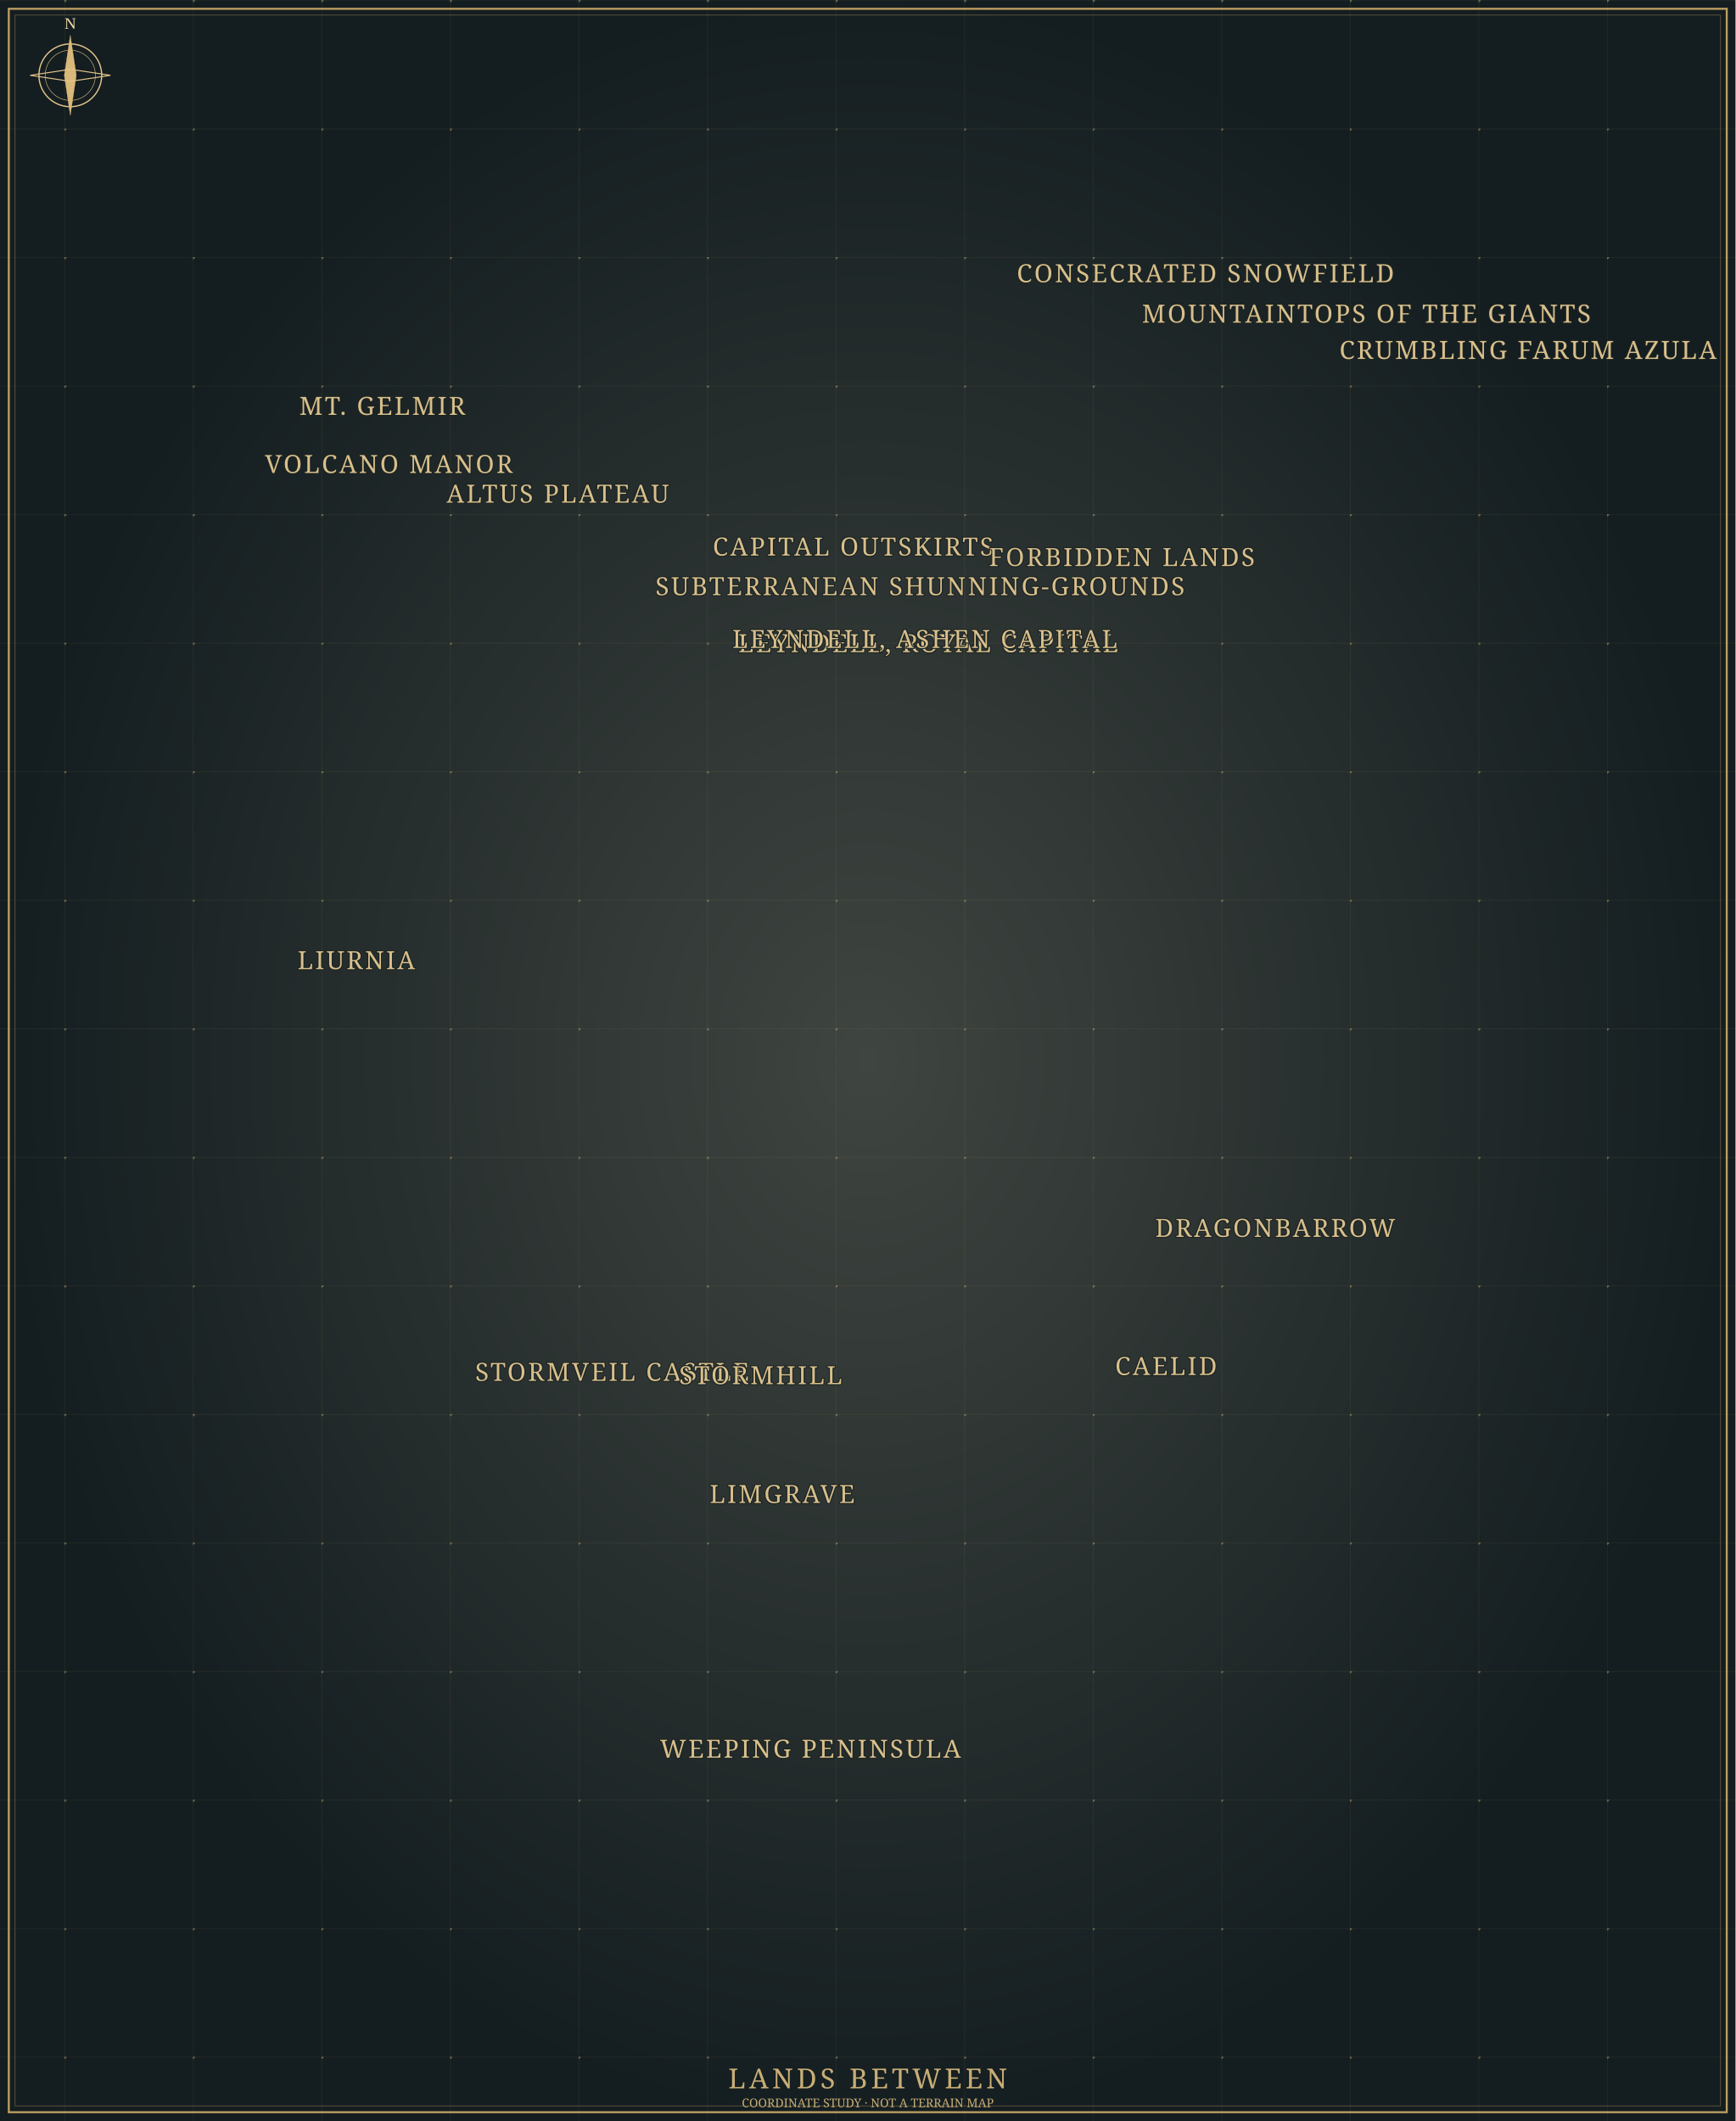
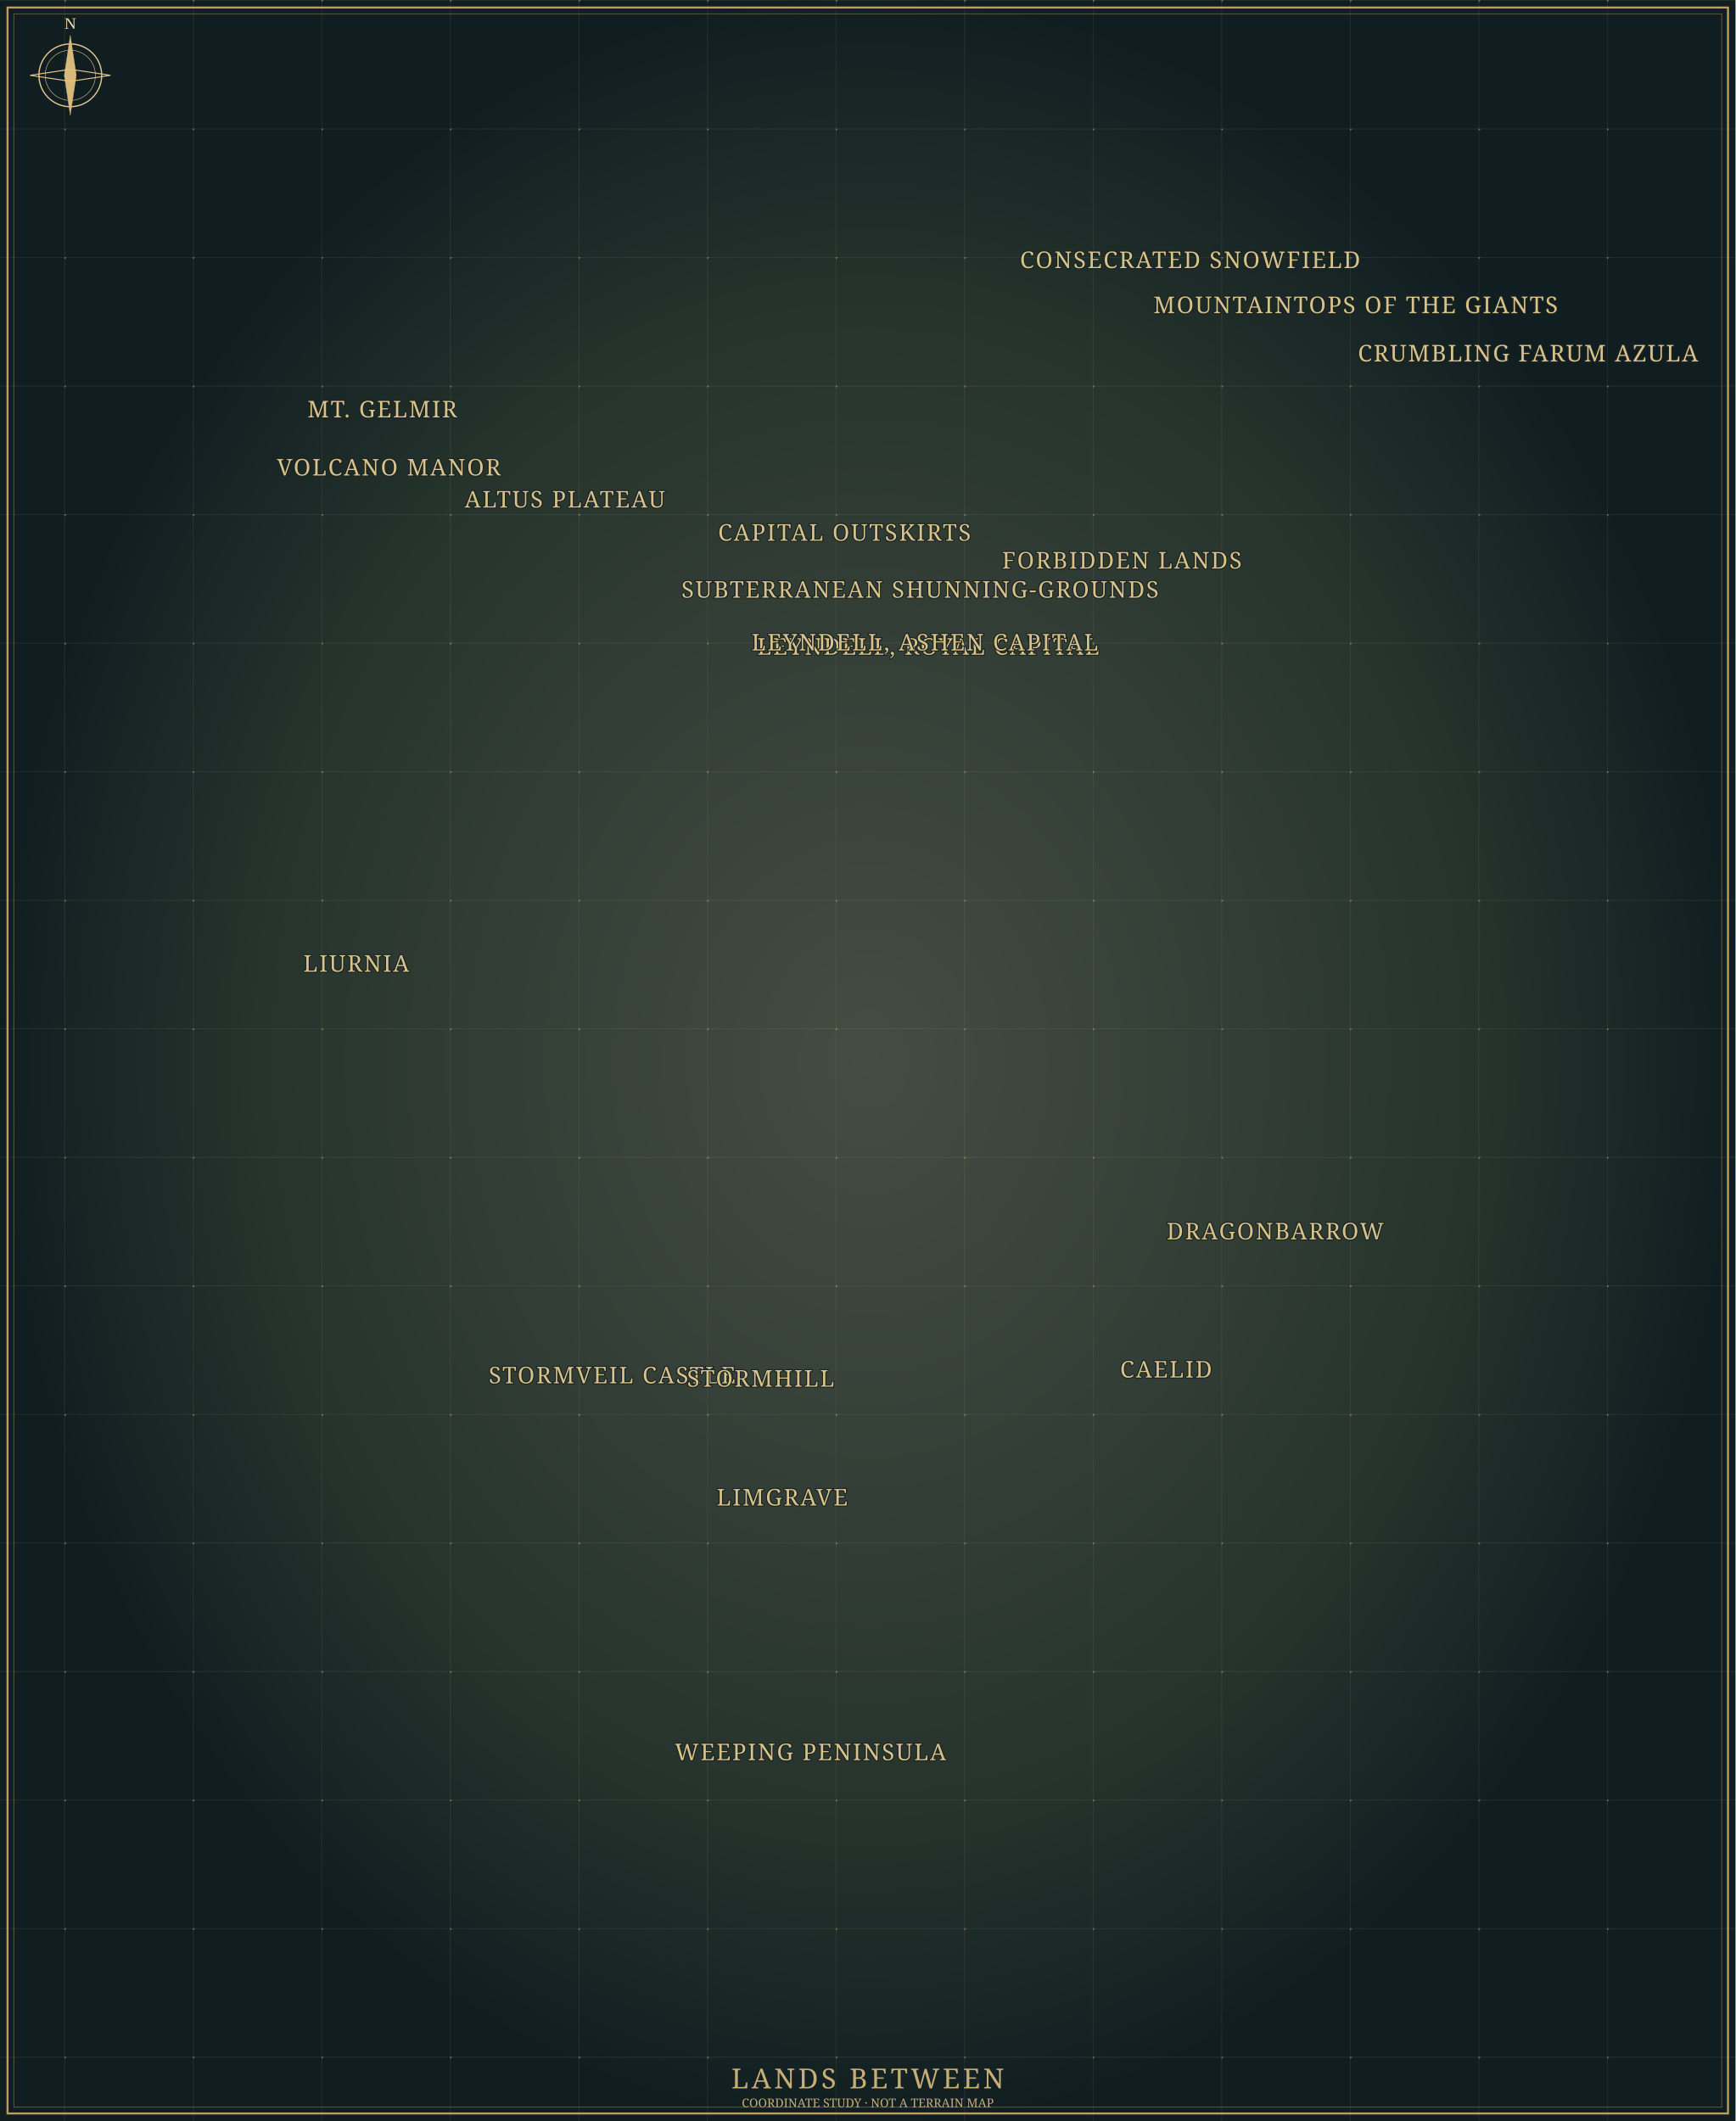
<svg xmlns="http://www.w3.org/2000/svg" viewBox="768 1024 6912 8448">
  <defs>
    <radialGradient id="paper">
-       <stop stop-color="#3f4540" />
-       <stop offset="1" stop-color="#141d20" />
+       <stop stop-color="#454d43" />
+       <stop offset=".7" stop-color="#26342d" />
+       <stop offset="1" stop-color="#111e21" />
    </radialGradient>
    <pattern id="grid" width="512" height="512" patternUnits="userSpaceOnUse">
-       <path d="M512 0H0V512" fill="none" stroke="#bda77a" stroke-opacity=".16" stroke-width="3" />
-       <circle cx="0" cy="0" r="9" fill="#c1aa77" opacity=".45" />
+       <path d="M512 0H0V512" fill="none" stroke="#c5b183" stroke-opacity=".22" stroke-width="3" />
+       <circle r="8" fill="#c5b183" opacity=".4" />
    </pattern>
  </defs>
  <rect x="768" y="1024" width="6912" height="8448" fill="url(#paper)" />
  <rect x="768" y="1024" width="6912" height="8448" fill="url(#grid)" />
-   <rect x="803" y="1059" width="6842" height="8378" fill="none" stroke="#bd9e61" stroke-width="8" />
-   <rect x="828" y="1084" width="6792" height="8328" fill="none" stroke="#bd9e61" stroke-opacity=".45" stroke-width="3" />
+   <rect x="798" y="1054" width="6852" height="8388" fill="none" stroke="#bd9e61" stroke-width="8" />
+   <rect x="823" y="1079" width="6802" height="8338" fill="none" stroke="#bd9e61" stroke-opacity=".5" stroke-width="3" />
  <g transform="translate(1048 1324)" stroke="#e2c48b" fill="none">
    <circle r="125" stroke-width="5" />
    <circle r="100" stroke-width="2" />
    <path d="M0 -160L24 0L0 160L-24 0Z" fill="#d9b979" />
    <path d="M-160 0L0 -24L160 0L0 24Z" stroke-width="4" />
    <text x="0" y="-185" text-anchor="middle" fill="#f4dfac" stroke="none" font-size="64">N</text>
  </g>
  <g font-family="Georgia,serif">
-     <text x="3205.7" y="6524.0" text-anchor="middle" font-size="100" letter-spacing="8" fill="#d8bf8b" stroke="#1c2423" stroke-width="8" paint-order="stroke">STORMVEIL CASTLE</text>
-     <text x="4464.9" y="3621.8" text-anchor="middle" font-size="100" letter-spacing="8" fill="#d8bf8b" stroke="#1c2423" stroke-width="8" paint-order="stroke">LEYNDELL, ROYAL CAPITAL</text>
-     <text x="4451.3" y="3604.9" text-anchor="middle" font-size="100" letter-spacing="8" fill="#d8bf8b" stroke="#1c2423" stroke-width="8" paint-order="stroke">LEYNDELL, ASHEN CAPITAL</text>
-     <text x="6853.4" y="2453.7" text-anchor="middle" font-size="100" letter-spacing="8" fill="#d8bf8b" stroke="#1c2423" stroke-width="8" paint-order="stroke">CRUMBLING FARUM AZULA</text>
-     <text x="2186.9" y="4884.2" text-anchor="middle" font-size="100" letter-spacing="8" fill="#d8bf8b" stroke="#1c2423" stroke-width="8" paint-order="stroke">LIURNIA</text>
-     <text x="2316.6" y="2908.0" text-anchor="middle" font-size="100" letter-spacing="8" fill="#d8bf8b" stroke="#1c2423" stroke-width="8" paint-order="stroke">VOLCANO MANOR</text>
-     <text x="3883.1" y="7010.4" text-anchor="middle" font-size="100" letter-spacing="8" fill="#d8bf8b" stroke="#1c2423" stroke-width="8" paint-order="stroke">LIMGRAVE</text>
-     <text x="3995.8" y="8025.0" text-anchor="middle" font-size="100" letter-spacing="8" fill="#d8bf8b" stroke="#1c2423" stroke-width="8" paint-order="stroke">WEEPING PENINSULA</text>
-     <text x="2989.4" y="3026.1" text-anchor="middle" font-size="100" letter-spacing="8" fill="#d8bf8b" stroke="#1c2423" stroke-width="8" paint-order="stroke">ALTUS PLATEAU</text>
-     <text x="2290.4" y="2676.5" text-anchor="middle" font-size="100" letter-spacing="8" fill="#d8bf8b" stroke="#1c2423" stroke-width="8" paint-order="stroke">MT. GELMIR</text>
-     <text x="4165.8" y="3236.9" text-anchor="middle" font-size="100" letter-spacing="8" fill="#d8bf8b" stroke="#1c2423" stroke-width="8" paint-order="stroke">CAPITAL OUTSKIRTS</text>
-     <text x="3797.4" y="6537.2" text-anchor="middle" font-size="100" letter-spacing="8" fill="#d8bf8b" stroke="#1c2423" stroke-width="8" paint-order="stroke">STORMHILL</text>
-     <text x="5411.9" y="6500.8" text-anchor="middle" font-size="100" letter-spacing="8" fill="#d8bf8b" stroke="#1c2423" stroke-width="8" paint-order="stroke">CAELID</text>
-     <text x="6209.9" y="2309.0" text-anchor="middle" font-size="100" letter-spacing="8" fill="#d8bf8b" stroke="#1c2423" stroke-width="8" paint-order="stroke">MOUNTAINTOPS OF THE GIANTS</text>
-     <text x="5568.8" y="2148.2" text-anchor="middle" font-size="100" letter-spacing="8" fill="#d8bf8b" stroke="#1c2423" stroke-width="8" paint-order="stroke">CONSECRATED SNOWFIELD</text>
-     <text x="5846.9" y="5950.6" text-anchor="middle" font-size="100" letter-spacing="8" fill="#d8bf8b" stroke="#1c2423" stroke-width="8" paint-order="stroke">DRAGONBARROW</text>
-     <text x="5236.1" y="3278.5" text-anchor="middle" font-size="100" letter-spacing="8" fill="#d8bf8b" stroke="#1c2423" stroke-width="8" paint-order="stroke">FORBIDDEN LANDS</text>
-     <text x="4432.3" y="3394.7" text-anchor="middle" font-size="100" letter-spacing="8" fill="#d8bf8b" stroke="#1c2423" stroke-width="8" paint-order="stroke">SUBTERRANEAN SHUNNING-GROUNDS</text>
-     <text x="4224" y="9342" text-anchor="middle" font-size="110" fill="#c7ad76" letter-spacing="14">LANDS BETWEEN</text>
+     <text x="3205.7" y="6534.0" text-anchor="middle" font-size="92" letter-spacing="6" fill="#d9c28a" stroke="#192321" stroke-width="8" paint-order="stroke">STORMVEIL CASTLE</text>
+     <text x="4464.9" y="3631.8" text-anchor="middle" font-size="92" letter-spacing="6" fill="#d9c28a" stroke="#192321" stroke-width="8" paint-order="stroke">LEYNDELL, ROYAL CAPITAL</text>
+     <text x="4451.3" y="3614.9" text-anchor="middle" font-size="92" letter-spacing="6" fill="#d9c28a" stroke="#192321" stroke-width="8" paint-order="stroke">LEYNDELL, ASHEN CAPITAL</text>
+     <text x="6853.4" y="2463.7" text-anchor="middle" font-size="92" letter-spacing="6" fill="#d9c28a" stroke="#192321" stroke-width="8" paint-order="stroke">CRUMBLING FARUM AZULA</text>
+     <text x="2186.9" y="4894.2" text-anchor="middle" font-size="92" letter-spacing="6" fill="#d9c28a" stroke="#192321" stroke-width="8" paint-order="stroke">LIURNIA</text>
+     <text x="2316.6" y="2918.0" text-anchor="middle" font-size="92" letter-spacing="6" fill="#d9c28a" stroke="#192321" stroke-width="8" paint-order="stroke">VOLCANO MANOR</text>
+     <text x="3883.1" y="7020.4" text-anchor="middle" font-size="92" letter-spacing="6" fill="#d9c28a" stroke="#192321" stroke-width="8" paint-order="stroke">LIMGRAVE</text>
+     <text x="3995.8" y="8035.0" text-anchor="middle" font-size="92" letter-spacing="6" fill="#d9c28a" stroke="#192321" stroke-width="8" paint-order="stroke">WEEPING PENINSULA</text>
+     <text x="3017.6" y="3045.5" text-anchor="middle" font-size="92" letter-spacing="6" fill="#d9c28a" stroke="#192321" stroke-width="8" paint-order="stroke">ALTUS PLATEAU</text>
+     <text x="2290.4" y="2686.5" text-anchor="middle" font-size="92" letter-spacing="6" fill="#d9c28a" stroke="#192321" stroke-width="8" paint-order="stroke">MT. GELMIR</text>
+     <text x="4131.2" y="3177.6" text-anchor="middle" font-size="92" letter-spacing="6" fill="#d9c28a" stroke="#192321" stroke-width="8" paint-order="stroke">CAPITAL OUTSKIRTS</text>
+     <text x="3797.4" y="6547.2" text-anchor="middle" font-size="92" letter-spacing="6" fill="#d9c28a" stroke="#192321" stroke-width="8" paint-order="stroke">STORMHILL</text>
+     <text x="5411.9" y="6510.8" text-anchor="middle" font-size="92" letter-spacing="6" fill="#d9c28a" stroke="#192321" stroke-width="8" paint-order="stroke">CAELID</text>
+     <text x="6167.1" y="2271.3" text-anchor="middle" font-size="92" letter-spacing="6" fill="#d9c28a" stroke="#192321" stroke-width="8" paint-order="stroke">MOUNTAINTOPS OF THE GIANTS</text>
+     <text x="5507.7" y="2091.8" text-anchor="middle" font-size="92" letter-spacing="6" fill="#d9c28a" stroke="#192321" stroke-width="8" paint-order="stroke">CONSECRATED SNOWFIELD</text>
+     <text x="5846.9" y="5960.6" text-anchor="middle" font-size="92" letter-spacing="6" fill="#d9c28a" stroke="#192321" stroke-width="8" paint-order="stroke">DRAGONBARROW</text>
+     <text x="5236.1" y="3288.5" text-anchor="middle" font-size="92" letter-spacing="6" fill="#d9c28a" stroke="#192321" stroke-width="8" paint-order="stroke">FORBIDDEN LANDS</text>
+     <text x="4432.3" y="3404.7" text-anchor="middle" font-size="92" letter-spacing="6" fill="#d9c28a" stroke="#192321" stroke-width="8" paint-order="stroke">SUBTERRANEAN SHUNNING-GROUNDS</text>
+     <text x="4224" y="9342" text-anchor="middle" font-size="110" fill="#c7ad76" letter-spacing="12">LANDS BETWEEN</text>
    <text x="4224" y="9417" text-anchor="middle" font-size="48" fill="#c7ad76">COORDINATE STUDY · NOT A TERRAIN MAP</text>
  </g>
</svg>
